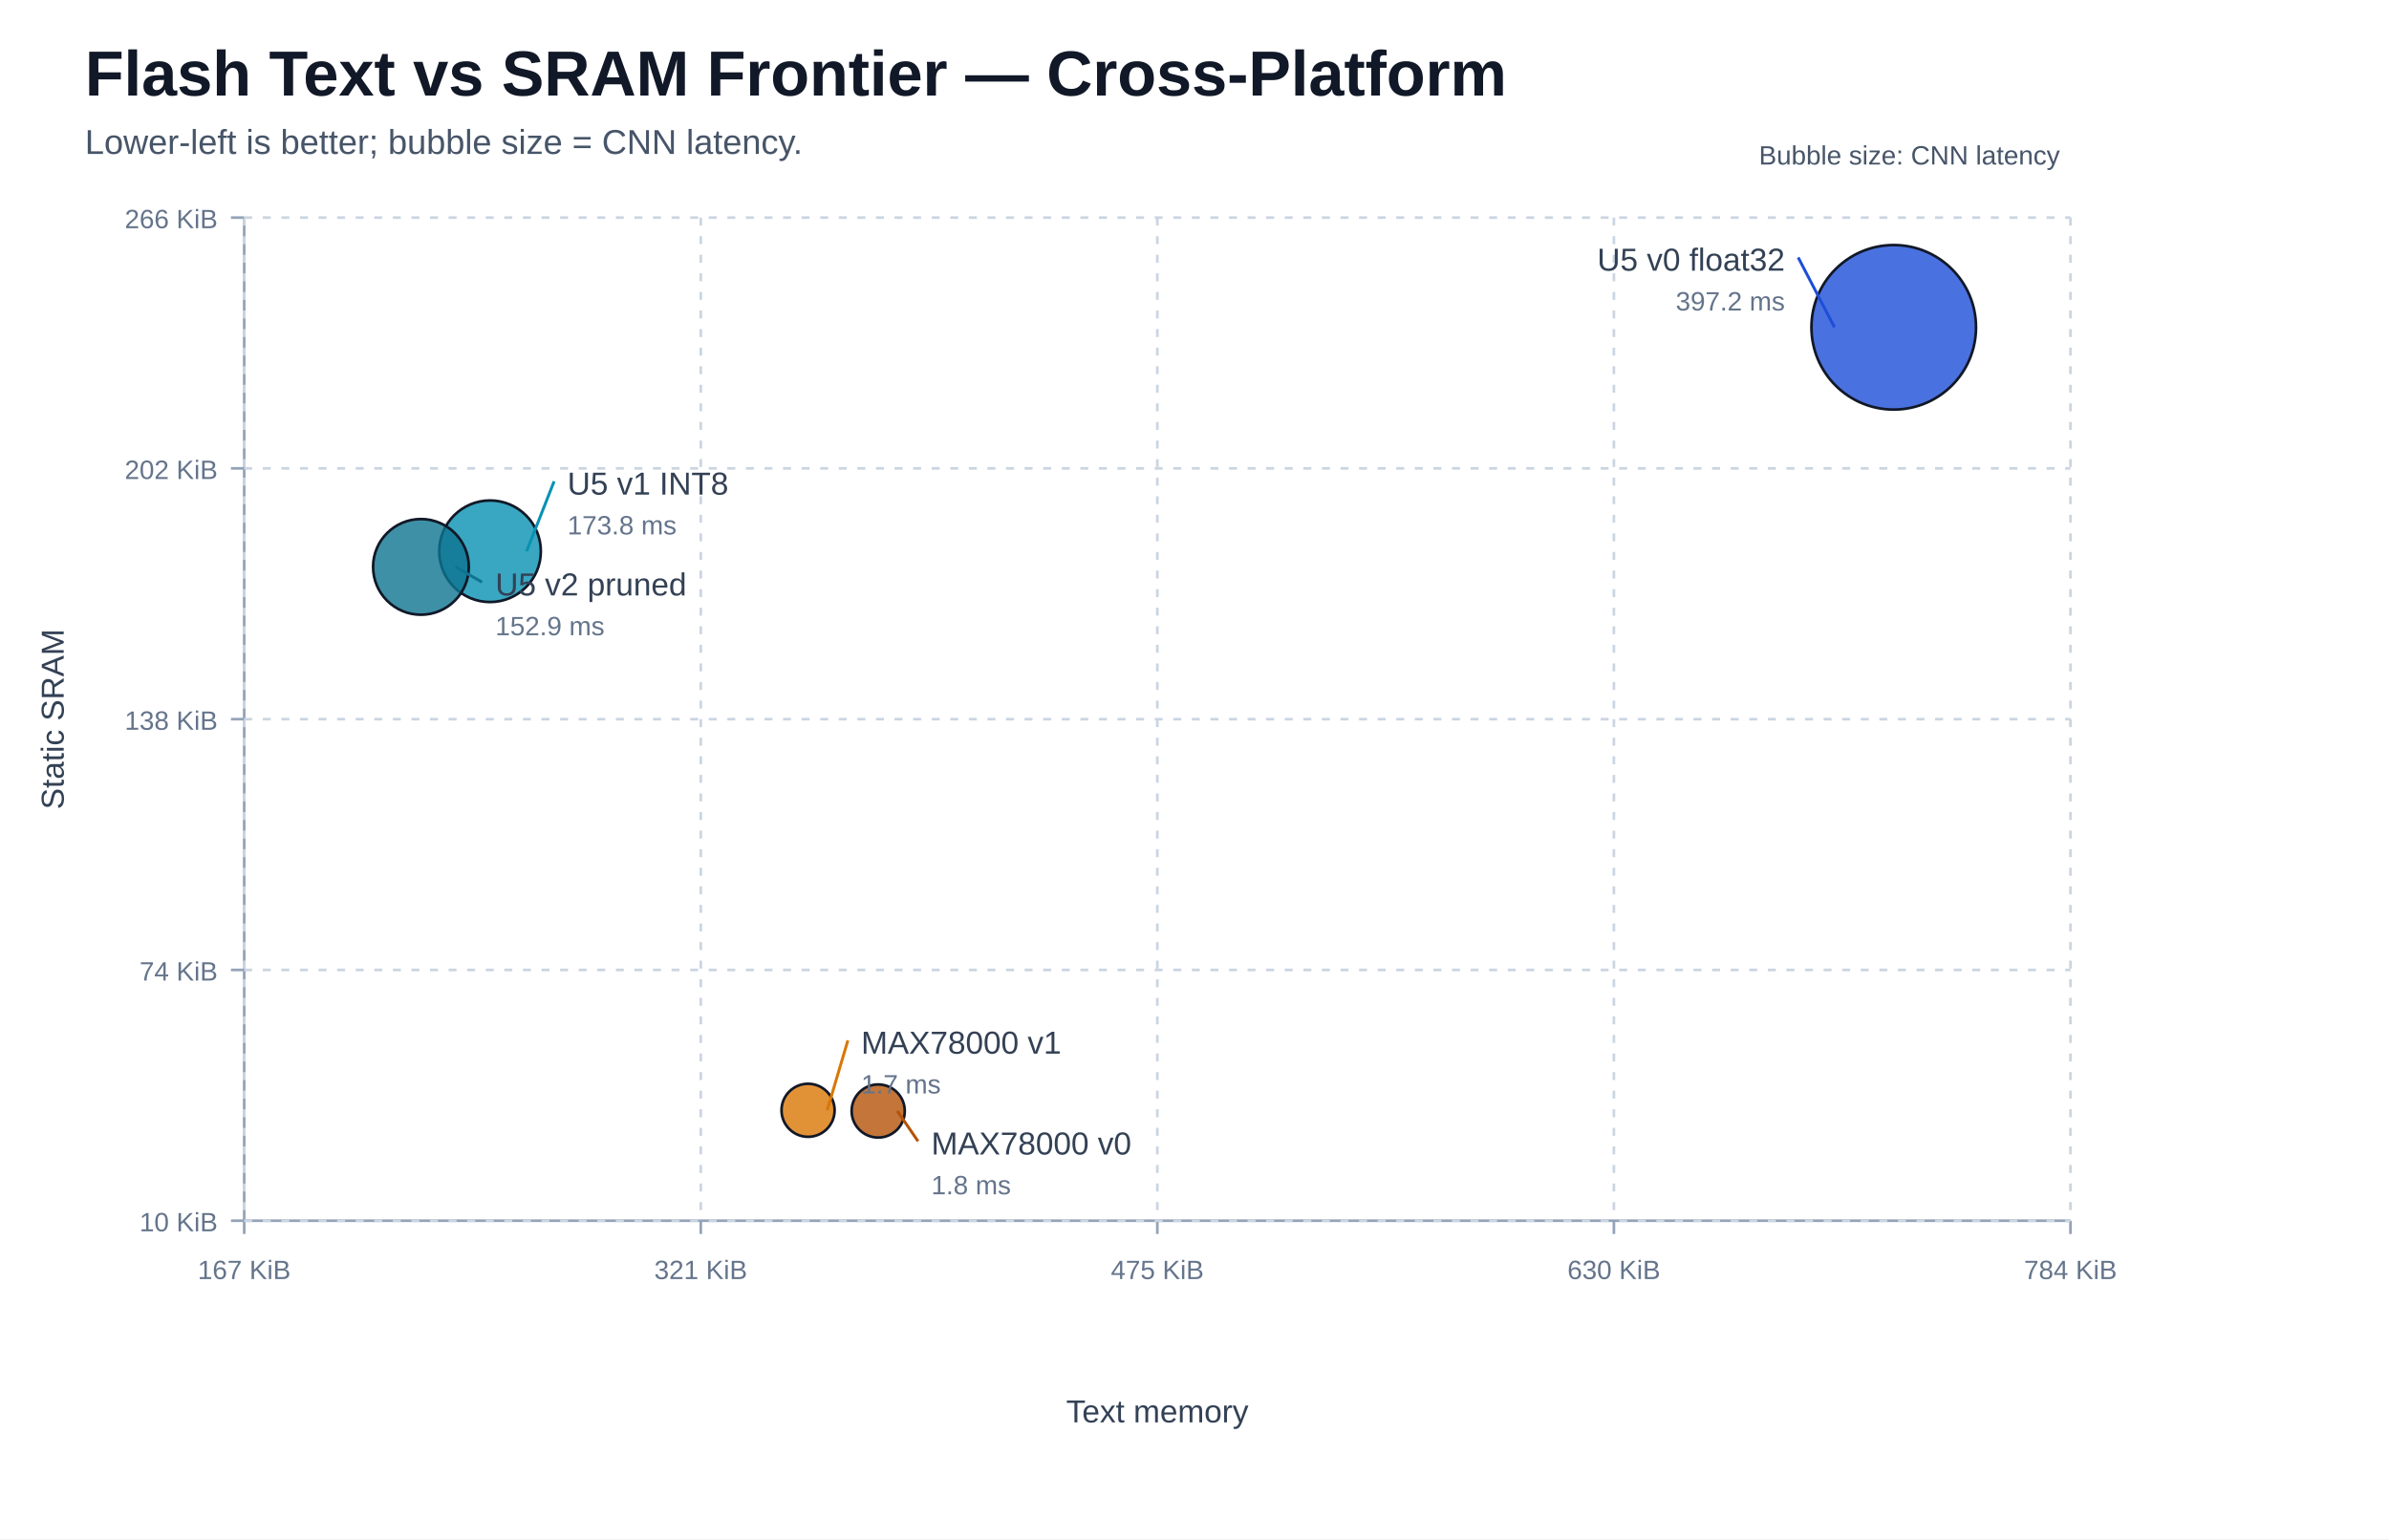
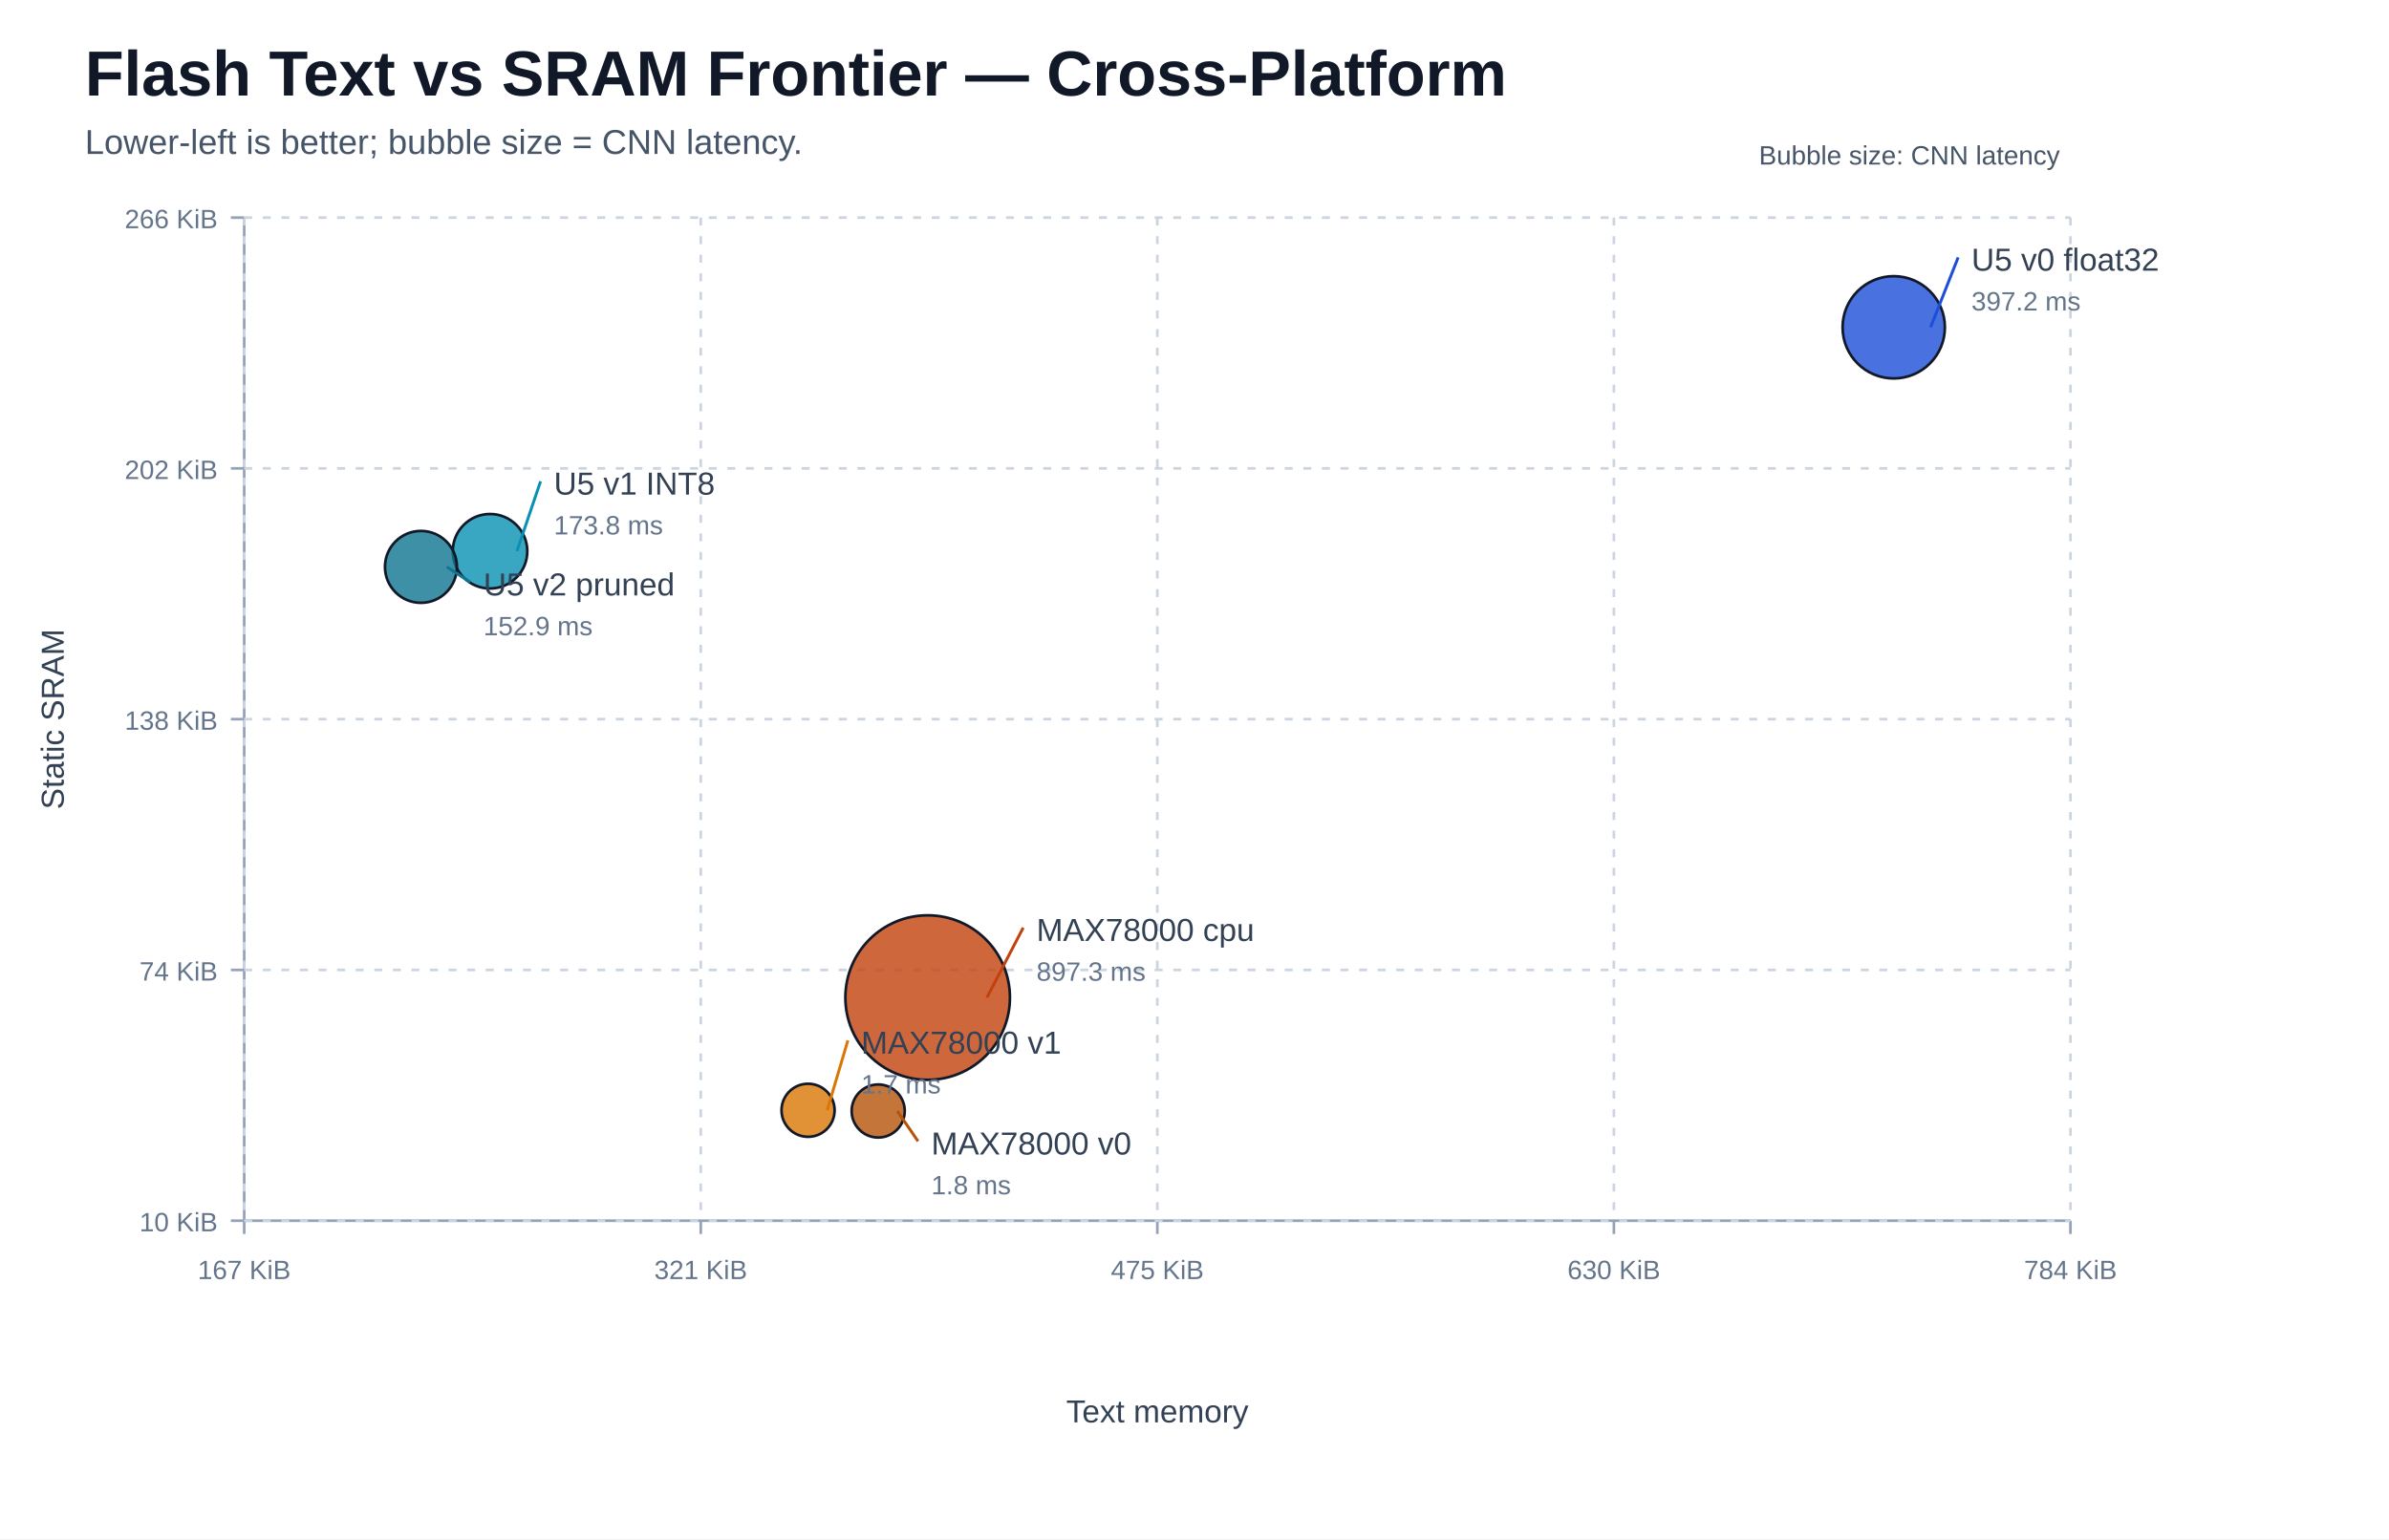
<svg xmlns="http://www.w3.org/2000/svg" width="900" height="580" viewBox="0 0 900 580">
  <style>
text{font-family:Arial,Helvetica,sans-serif;fill:#111827}
.title{font-size:24px;font-weight:700}
.subtitle{font-size:13px;fill:#475569}
.axis{stroke:#94a3b8;stroke-width:1}
.grid{stroke:#cbd5e1;stroke-width:1;stroke-dasharray:3 4}
.label{font-size:12px;fill:#334155}
.small{font-size:10px;fill:#475569}
.tick{font-size:10px;fill:#64748b}
.platform_u5{font-size:11px;fill:#1d4ed8;font-style:italic}
.platform_mx{font-size:11px;fill:#b45309;font-style:italic}
</style>
  <rect x="0" y="0" width="100%" height="100%" fill="#ffffff" />
  <text x="32.00" y="36.00" class="title" text-anchor="start">Flash Text vs SRAM Frontier — Cross-Platform</text>
  <text x="32.00" y="58.00" class="subtitle" text-anchor="start">Lower-left is better; bubble size = CNN latency.</text>
  <line x1="92.00" y1="82.00" x2="92.00" y2="460.00" class="axis" />
  <line x1="92.00" y1="460.00" x2="780.00" y2="460.00" class="axis" />
  <line x1="92.00" y1="460.00" x2="92.00" y2="465.00" class="axis" />
  <text x="92.00" y="482.00" class="tick" text-anchor="middle">167 KiB</text>
  <line x1="92.00" y1="82.00" x2="92.00" y2="460.00" class="grid" />
  <line x1="264.00" y1="460.00" x2="264.00" y2="465.00" class="axis" />
  <text x="264.00" y="482.00" class="tick" text-anchor="middle">321 KiB</text>
  <line x1="264.00" y1="82.00" x2="264.00" y2="460.00" class="grid" />
  <line x1="436.00" y1="460.00" x2="436.00" y2="465.00" class="axis" />
  <text x="436.00" y="482.00" class="tick" text-anchor="middle">475 KiB</text>
  <line x1="436.00" y1="82.00" x2="436.00" y2="460.00" class="grid" />
  <line x1="608.00" y1="460.00" x2="608.00" y2="465.00" class="axis" />
  <text x="608.00" y="482.00" class="tick" text-anchor="middle">630 KiB</text>
  <line x1="608.00" y1="82.00" x2="608.00" y2="460.00" class="grid" />
  <line x1="780.00" y1="460.00" x2="780.00" y2="465.00" class="axis" />
  <text x="780.00" y="482.00" class="tick" text-anchor="middle">784 KiB</text>
  <line x1="780.00" y1="82.00" x2="780.00" y2="460.00" class="grid" />
  <line x1="87.00" y1="460.00" x2="92.00" y2="460.00" class="axis" />
  <text x="82.00" y="464.00" class="tick" text-anchor="end">10 KiB</text>
  <line x1="92.00" y1="460.00" x2="780.00" y2="460.00" class="grid" />
  <line x1="87.00" y1="365.50" x2="92.00" y2="365.50" class="axis" />
  <text x="82.00" y="369.50" class="tick" text-anchor="end">74 KiB</text>
  <line x1="92.00" y1="365.50" x2="780.00" y2="365.50" class="grid" />
  <line x1="87.00" y1="271.00" x2="92.00" y2="271.00" class="axis" />
  <text x="82.00" y="275.00" class="tick" text-anchor="end">138 KiB</text>
  <line x1="92.00" y1="271.00" x2="780.00" y2="271.00" class="grid" />
  <line x1="87.00" y1="176.50" x2="92.00" y2="176.50" class="axis" />
  <text x="82.00" y="180.50" class="tick" text-anchor="end">202 KiB</text>
  <line x1="92.00" y1="176.50" x2="780.00" y2="176.50" class="grid" />
  <line x1="87.00" y1="82.00" x2="92.00" y2="82.00" class="axis" />
  <text x="82.00" y="86.00" class="tick" text-anchor="end">266 KiB</text>
  <line x1="92.00" y1="82.00" x2="780.00" y2="82.00" class="grid" />
  <text x="436.00" y="536.00" class="label" text-anchor="middle">Text memory</text>
  <text x="24.00" y="271.00" class="label" text-anchor="middle" transform="rotate(-90 24.00 271.00)">Static SRAM</text>
  <text x="776.00" y="62.00" class="small" text-anchor="end">Bubble size: CNN latency</text>
-   <circle cx="713.42" cy="123.34" r="31.00" fill="#1d4ed8" fill-opacity="0.80" stroke="#111827" stroke-width="1" />
-   <circle cx="184.61" cy="207.73" r="19.14" fill="#0891b2" fill-opacity="0.80" stroke="#111827" stroke-width="1" />
-   <circle cx="158.58" cy="213.62" r="18.03" fill="#0e7490" fill-opacity="0.80" stroke="#111827" stroke-width="1" />
-   <circle cx="330.84" cy="418.66" r="10.01" fill="#b45309" fill-opacity="0.80" stroke="#111827" stroke-width="1" />
+   <circle cx="713.42" cy="123.34" r="19.27" fill="#1d4ed8" fill-opacity="0.80" stroke="#111827" stroke-width="1" />
+   <circle cx="184.61" cy="207.73" r="14.04" fill="#0891b2" fill-opacity="0.80" stroke="#111827" stroke-width="1" />
+   <circle cx="158.58" cy="213.62" r="13.55" fill="#0e7490" fill-opacity="0.80" stroke="#111827" stroke-width="1" />
+   <circle cx="330.84" cy="418.66" r="10.00" fill="#b45309" fill-opacity="0.80" stroke="#111827" stroke-width="1" />
  <circle cx="304.42" cy="418.39" r="10.00" fill="#d97706" fill-opacity="0.80" stroke="#111827" stroke-width="1" />
-   <line x1="691.10" y1="123.34" x2="677.42" y2="97.00" stroke="#1d4ed8" stroke-width="1.1" />
-   <text x="672.42" y="102.00" class="label" text-anchor="end">U5 v0 float32</text>
-   <text x="672.42" y="117.00" class="tick" text-anchor="end">397.2 ms</text>
-   <line x1="198.39" y1="207.73" x2="208.75" y2="181.38" stroke="#0891b2" stroke-width="1.1" />
-   <text x="213.75" y="186.38" class="label" text-anchor="start">U5 v1 INT8</text>
-   <text x="213.75" y="201.38" class="tick" text-anchor="start">173.8 ms</text>
-   <line x1="171.56" y1="213.62" x2="181.61" y2="219.38" stroke="#0e7490" stroke-width="1.1" />
-   <text x="186.61" y="224.38" class="label" text-anchor="start">U5 v2 pruned</text>
-   <text x="186.61" y="239.38" class="tick" text-anchor="start">152.9 ms</text>
+   <circle cx="349.47" cy="375.92" r="31.00" fill="#c2410c" fill-opacity="0.80" stroke="#111827" stroke-width="1" />
+   <line x1="727.30" y1="123.34" x2="737.69" y2="97.00" stroke="#1d4ed8" stroke-width="1.1" />
+   <text x="742.69" y="102.00" class="label" text-anchor="start">U5 v0 float32</text>
+   <text x="742.69" y="117.00" class="tick" text-anchor="start">397.2 ms</text>
+   <line x1="194.72" y1="207.73" x2="203.65" y2="181.38" stroke="#0891b2" stroke-width="1.1" />
+   <text x="208.65" y="186.38" class="label" text-anchor="start">U5 v1 INT8</text>
+   <text x="208.65" y="201.38" class="tick" text-anchor="start">173.8 ms</text>
+   <line x1="168.33" y1="213.62" x2="177.13" y2="219.38" stroke="#0e7490" stroke-width="1.1" />
+   <text x="182.13" y="224.38" class="label" text-anchor="start">U5 v2 pruned</text>
+   <text x="182.13" y="239.38" class="tick" text-anchor="start">152.9 ms</text>
  <line x1="338.04" y1="418.66" x2="345.84" y2="430.05" stroke="#b45309" stroke-width="1.1" />
  <text x="350.84" y="435.05" class="label" text-anchor="start">MAX78000 v0</text>
  <text x="350.84" y="450.05" class="tick" text-anchor="start">1.8 ms</text>
  <line x1="311.62" y1="418.39" x2="319.42" y2="392.05" stroke="#d97706" stroke-width="1.1" />
  <text x="324.42" y="397.05" class="label" text-anchor="start">MAX78000 v1</text>
  <text x="324.42" y="412.05" class="tick" text-anchor="start">1.7 ms</text>
+   <line x1="371.79" y1="375.92" x2="385.47" y2="349.58" stroke="#c2410c" stroke-width="1.1" />
+   <text x="390.47" y="354.58" class="label" text-anchor="start">MAX78000 cpu</text>
+   <text x="390.47" y="369.58" class="tick" text-anchor="start">897.3 ms</text>
</svg>
